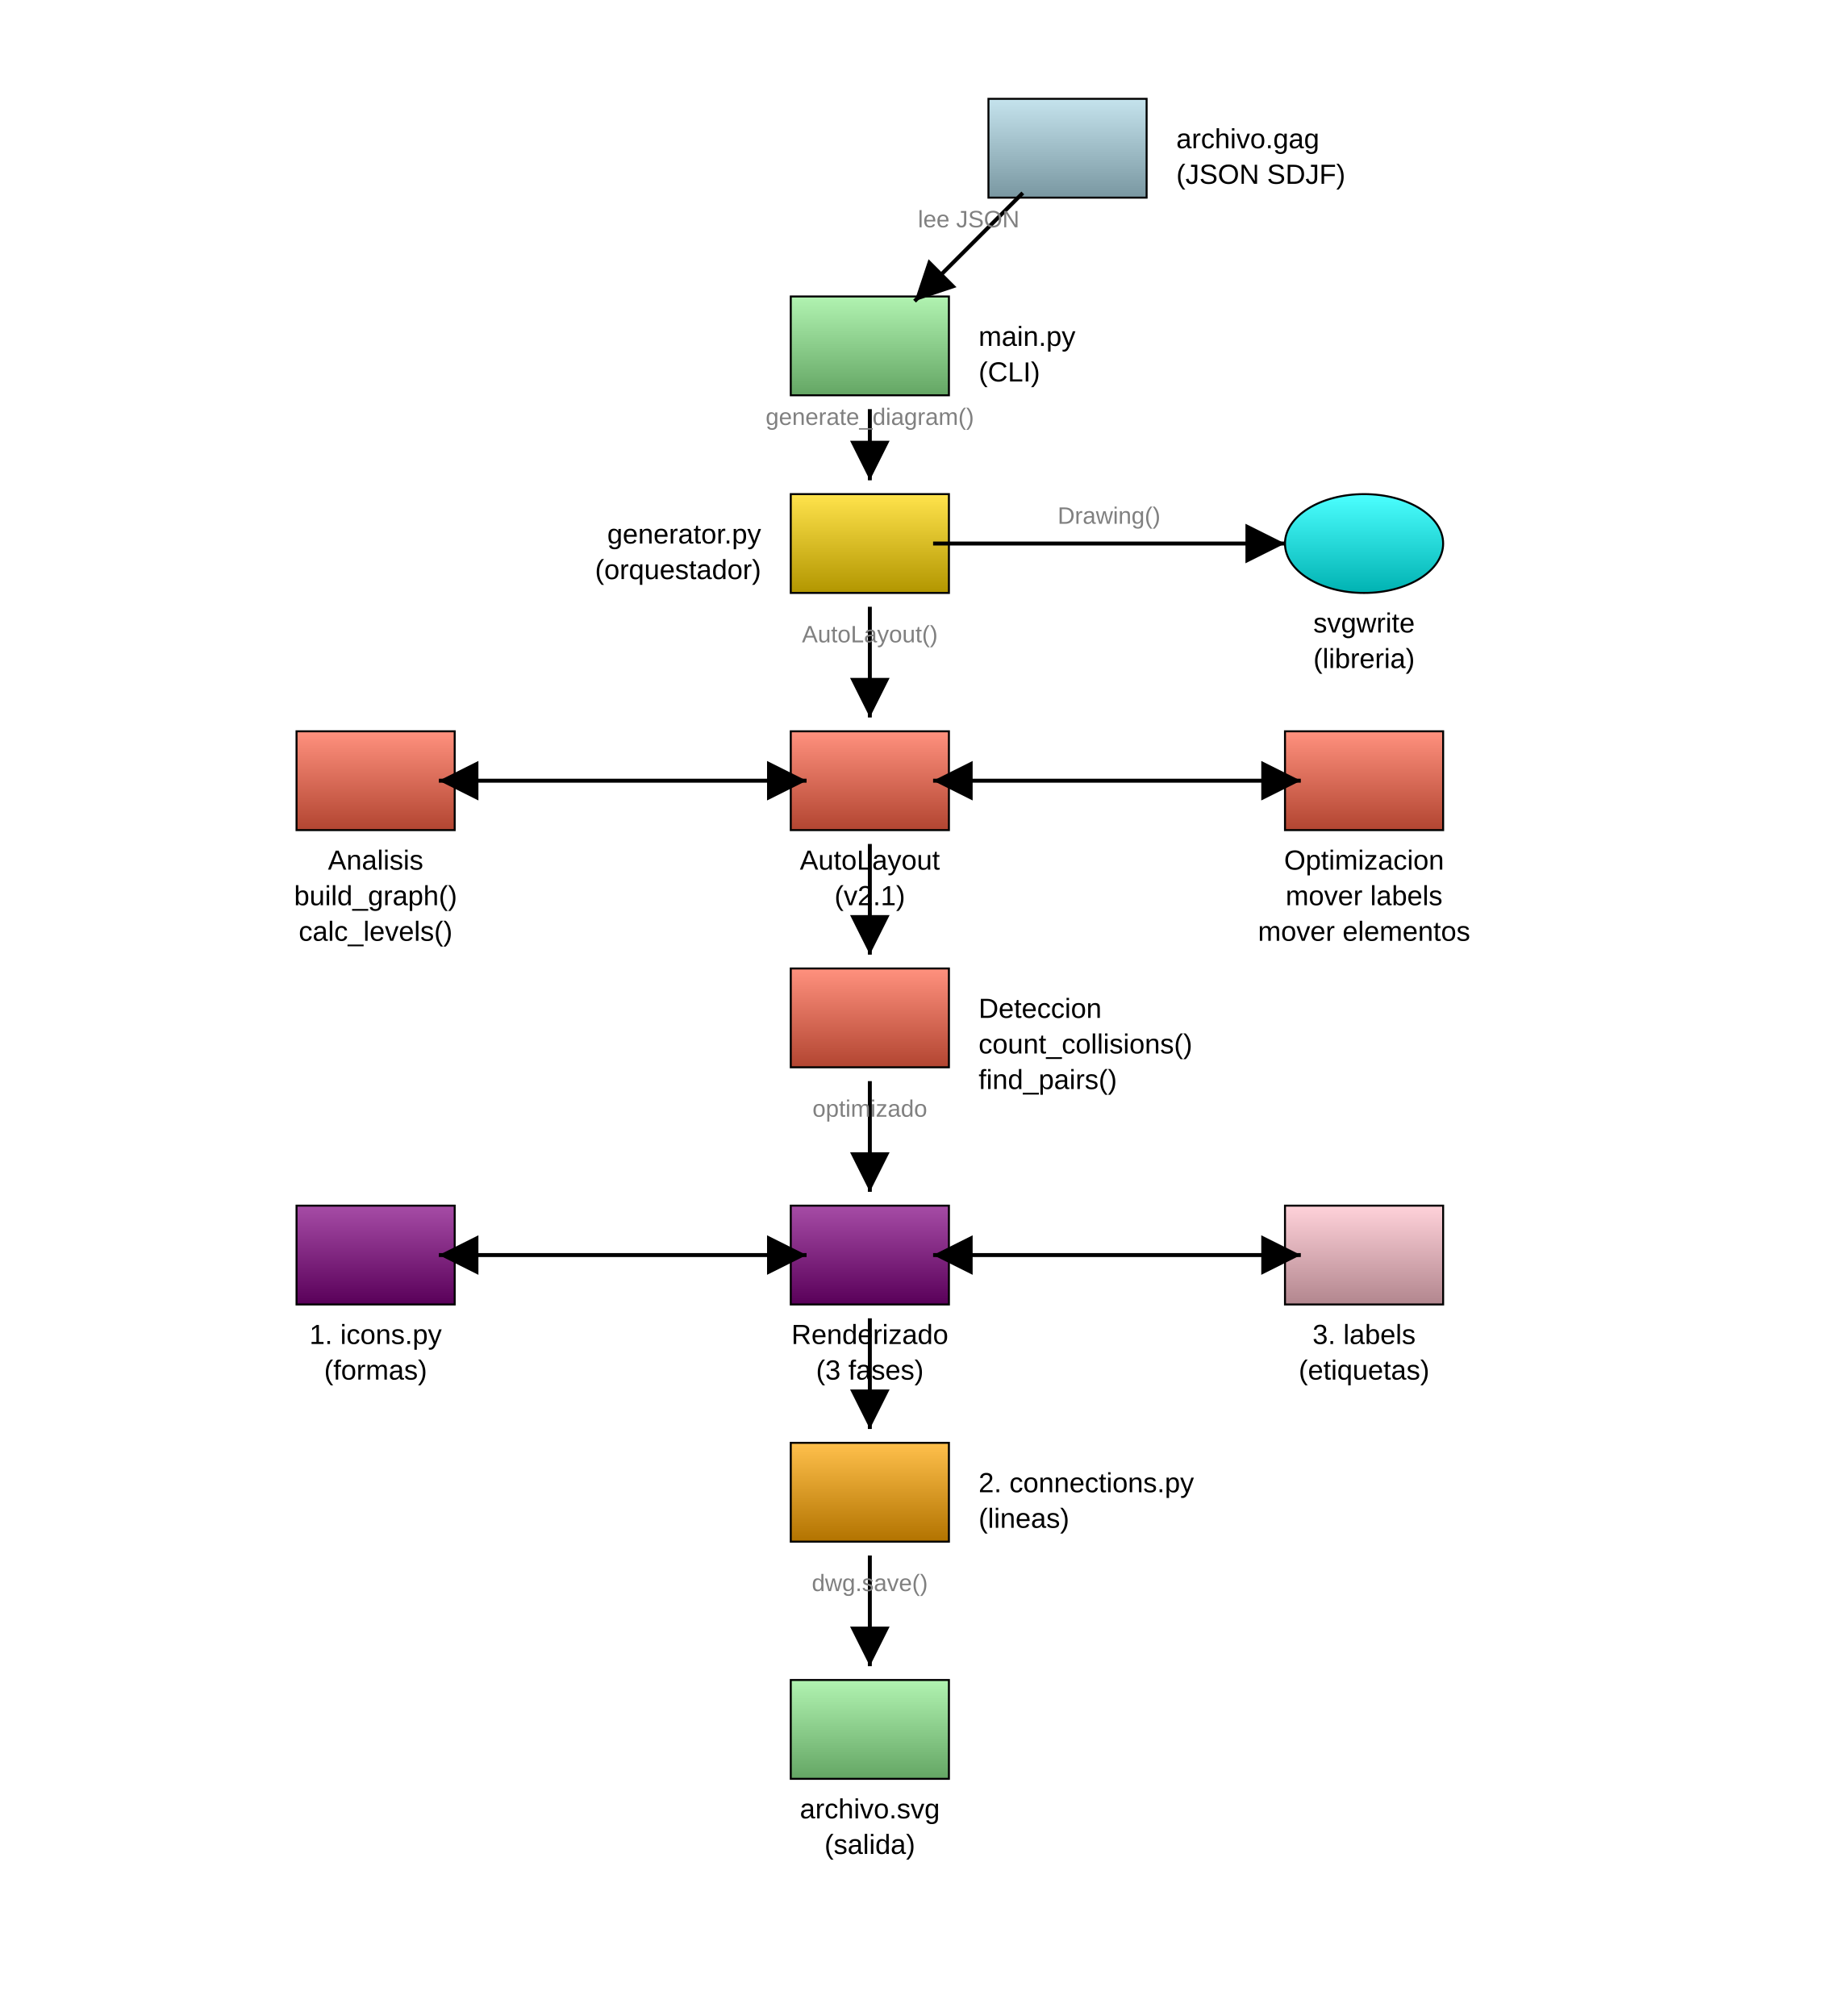
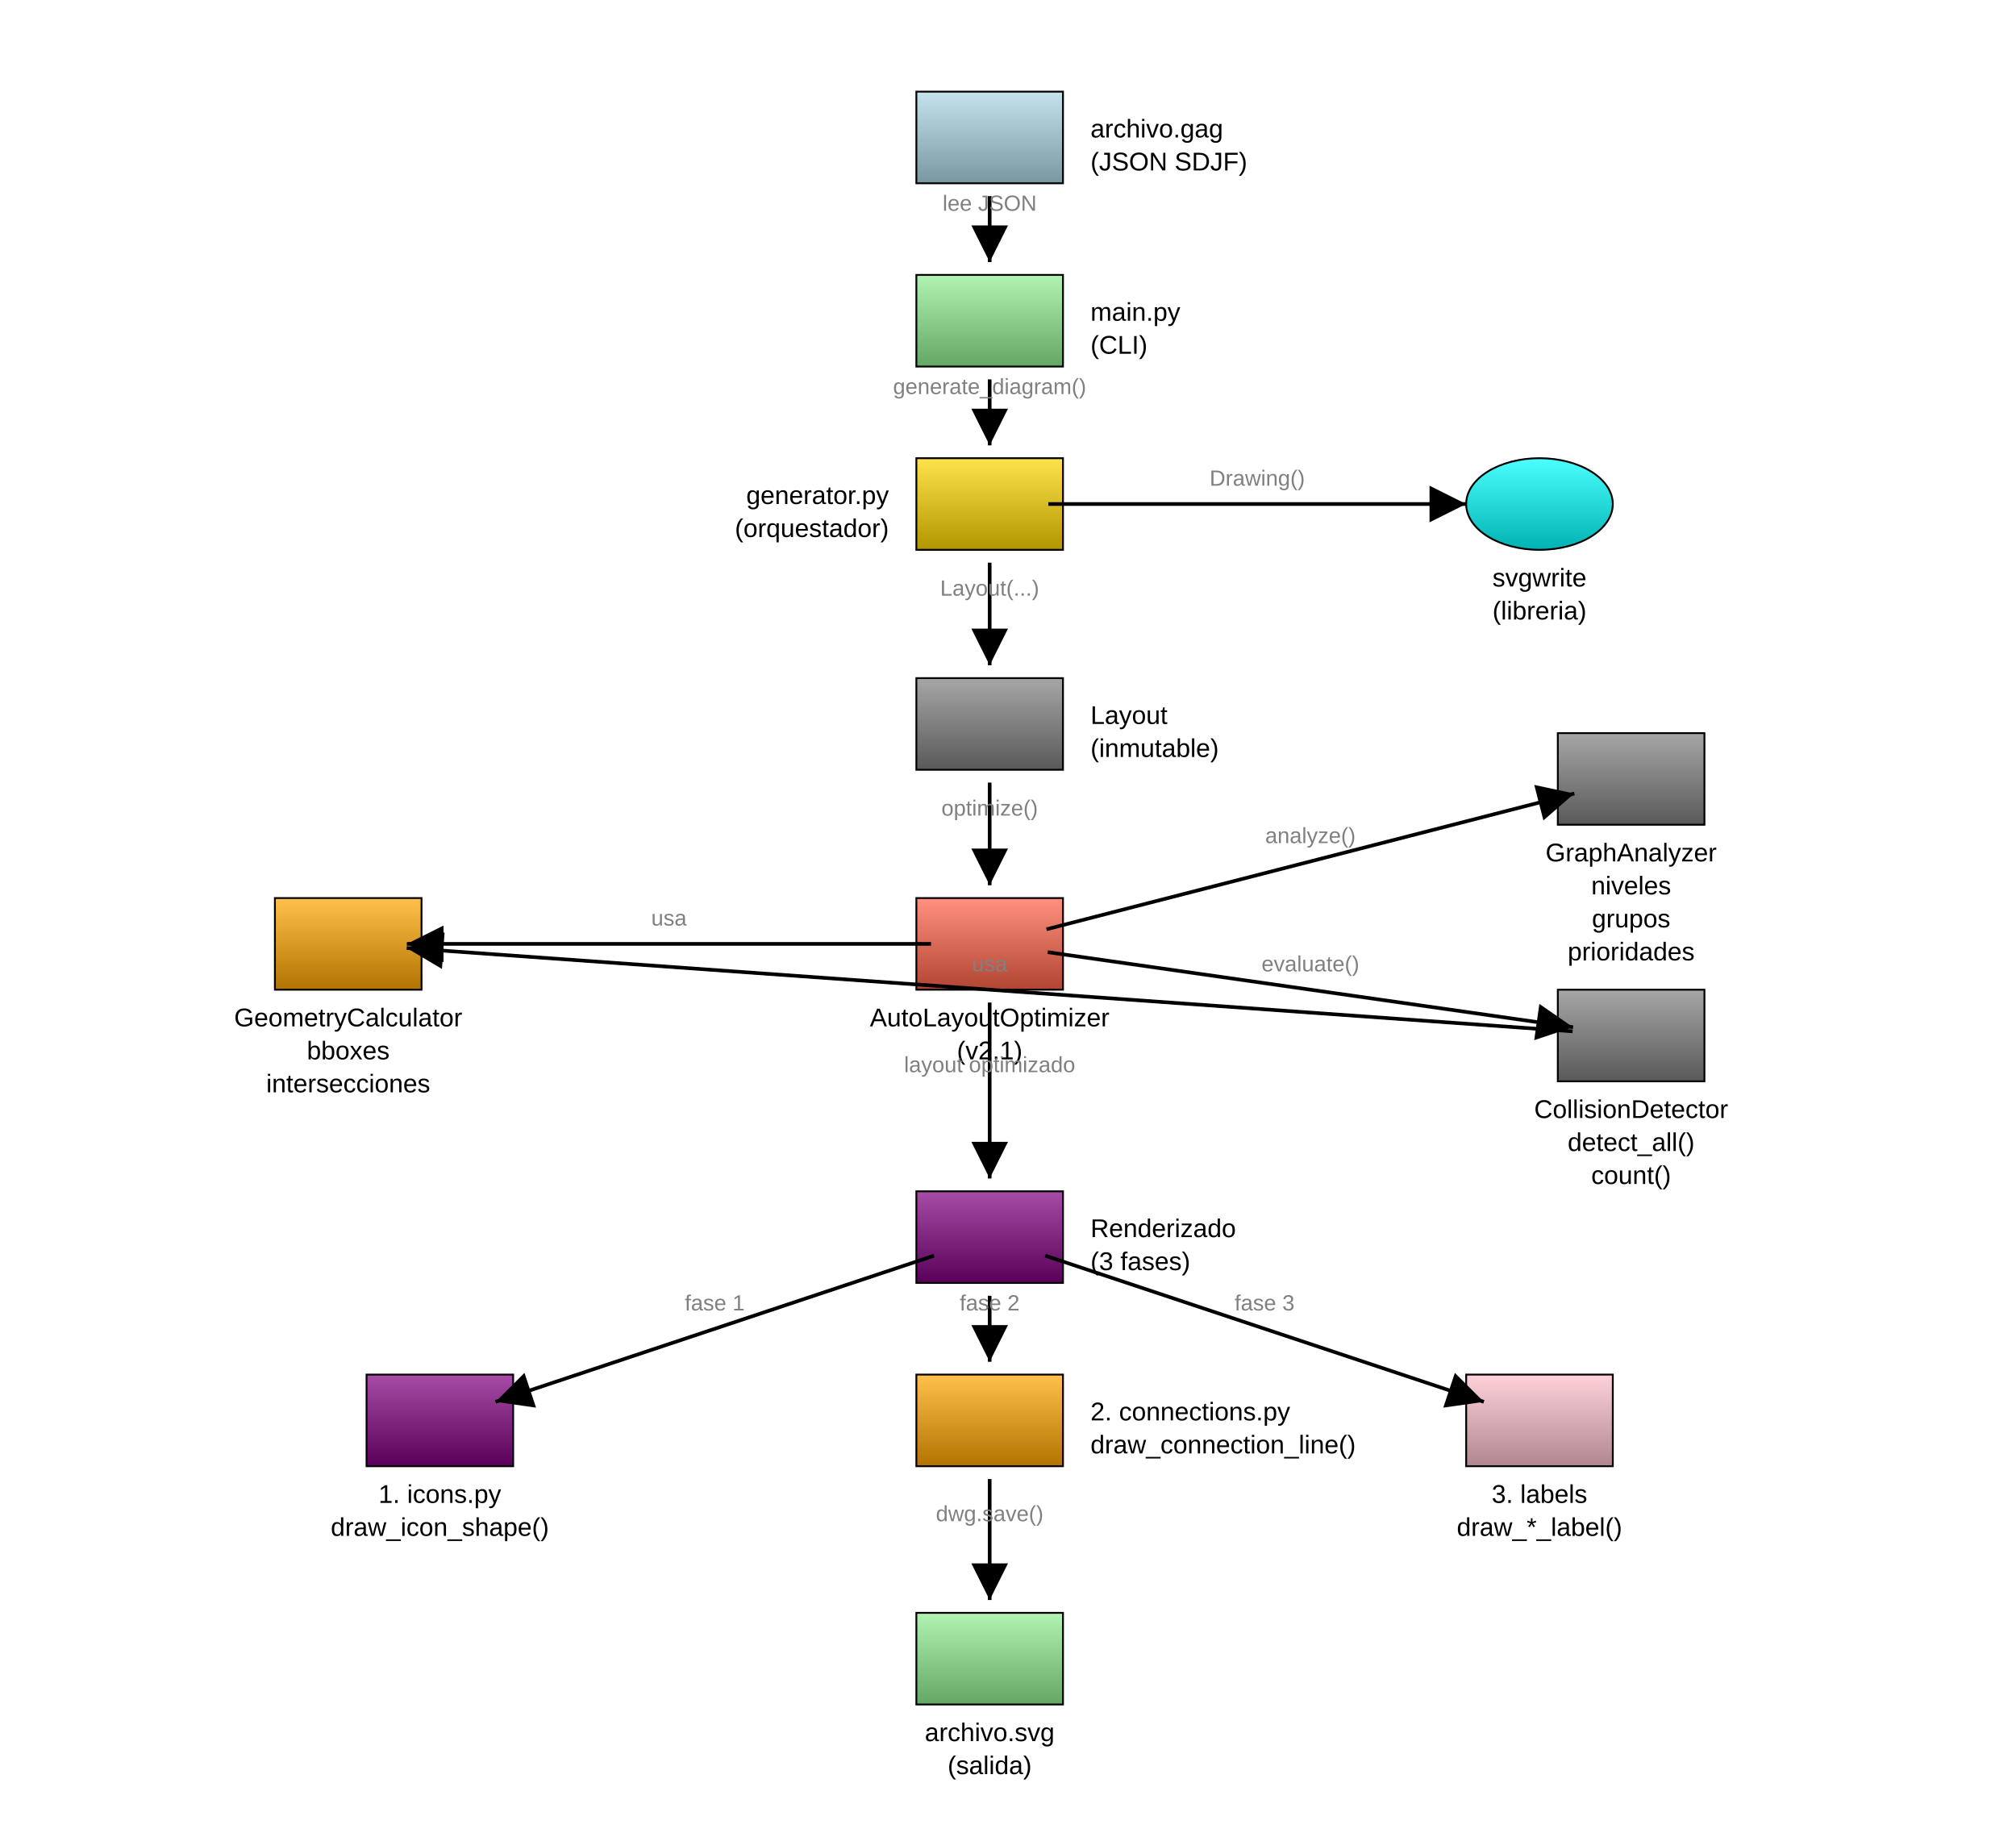
- <svg xmlns="http://www.w3.org/2000/svg" baseProfile="full" height="1020" version="1.1" viewBox="0,0,930,1020" width="930">
+ <svg xmlns="http://www.w3.org/2000/svg" baseProfile="full" height="1000" version="1.1" viewBox="0,0,1100,1000" width="1100">
  <defs>
    <marker id="arrow-end" markerHeight="10" markerWidth="10" orient="auto" refX="10" refY="5">
      <path d="M 0 0 L 10 5 L 0 10 z" fill="black" />
    </marker>
    <marker id="arrow-start" markerHeight="10" markerWidth="10" orient="auto" refX="0" refY="5">
      <path d="M 10 0 L 0 5 L 10 10 z" fill="black" />
    </marker>
    <linearGradient id="gradient-input" x1="0%" x2="0%" y1="0%" y2="100%">
      <stop offset="0%" stop-color="#c5e3ed" />
      <stop offset="100%" stop-color="#7997a1" />
    </linearGradient>
    <linearGradient id="gradient-main" x1="0%" x2="0%" y1="0%" y2="100%">
      <stop offset="0%" stop-color="#b1f3b1" />
      <stop offset="100%" stop-color="#64a664" />
    </linearGradient>
    <linearGradient id="gradient-generator" x1="0%" x2="0%" y1="0%" y2="100%">
      <stop offset="0%" stop-color="#ffe34c" />
      <stop offset="100%" stop-color="#b29600" />
    </linearGradient>
    <linearGradient id="gradient-svgwrite" x1="0%" x2="0%" y1="0%" y2="100%">
      <stop offset="0%" stop-color="#4cffff" />
      <stop offset="100%" stop-color="#00b2b2" />
    </linearGradient>
-     <linearGradient id="gradient-autolayout" x1="0%" x2="0%" y1="0%" y2="100%">
+     <linearGradient id="gradient-layout" x1="0%" x2="0%" y1="0%" y2="100%">
+       <stop offset="0%" stop-color="#a6a6a6" />
+       <stop offset="100%" stop-color="#595959" />
+     </linearGradient>
+     <linearGradient id="gradient-optimizer" x1="0%" x2="0%" y1="0%" y2="100%">
      <stop offset="0%" stop-color="#ff917e" />
      <stop offset="100%" stop-color="#b24531" />
    </linearGradient>
-     <linearGradient id="gradient-analysis" x1="0%" x2="0%" y1="0%" y2="100%">
-       <stop offset="0%" stop-color="#ff917e" />
-       <stop offset="100%" stop-color="#b24531" />
+     <linearGradient id="gradient-geometry" x1="0%" x2="0%" y1="0%" y2="100%">
+       <stop offset="0%" stop-color="#ffc04c" />
+       <stop offset="100%" stop-color="#b27300" />
    </linearGradient>
-     <linearGradient id="gradient-detection" x1="0%" x2="0%" y1="0%" y2="100%">
-       <stop offset="0%" stop-color="#ff917e" />
-       <stop offset="100%" stop-color="#b24531" />
+     <linearGradient id="gradient-graph" x1="0%" x2="0%" y1="0%" y2="100%">
+       <stop offset="0%" stop-color="#a6a6a6" />
+       <stop offset="100%" stop-color="#595959" />
    </linearGradient>
-     <linearGradient id="gradient-optimization" x1="0%" x2="0%" y1="0%" y2="100%">
-       <stop offset="0%" stop-color="#ff917e" />
-       <stop offset="100%" stop-color="#b24531" />
+     <linearGradient id="gradient-collision" x1="0%" x2="0%" y1="0%" y2="100%">
+       <stop offset="0%" stop-color="#a6a6a6" />
+       <stop offset="100%" stop-color="#595959" />
    </linearGradient>
    <linearGradient id="gradient-render" x1="0%" x2="0%" y1="0%" y2="100%">
      <stop offset="0%" stop-color="#a64ca6" />
      <stop offset="100%" stop-color="#590059" />
    </linearGradient>
    <linearGradient id="gradient-icons" x1="0%" x2="0%" y1="0%" y2="100%">
      <stop offset="0%" stop-color="#a64ca6" />
      <stop offset="100%" stop-color="#590059" />
    </linearGradient>
    <linearGradient id="gradient-connections" x1="0%" x2="0%" y1="0%" y2="100%">
      <stop offset="0%" stop-color="#ffc04c" />
      <stop offset="100%" stop-color="#b27300" />
    </linearGradient>
    <linearGradient id="gradient-labels" x1="0%" x2="0%" y1="0%" y2="100%">
      <stop offset="0%" stop-color="#ffd2da" />
      <stop offset="100%" stop-color="#b2868e" />
    </linearGradient>
    <linearGradient id="gradient-output" x1="0%" x2="0%" y1="0%" y2="100%">
      <stop offset="0%" stop-color="#b1f3b1" />
      <stop offset="100%" stop-color="#64a664" />
    </linearGradient>
  </defs>
  <rect fill="url(#gradient-input)" height="50" stroke="black" width="80" x="500" y="50" />
-   <rect fill="url(#gradient-main)" height="50" stroke="black" width="80" x="400" y="150" />
-   <rect fill="url(#gradient-generator)" height="50" stroke="black" width="80" x="400" y="250" />
-   <ellipse cx="690.0" cy="275.0" fill="url(#gradient-svgwrite)" rx="40.0" ry="25.0" stroke="black" />
-   <rect fill="url(#gradient-autolayout)" height="50" stroke="black" width="80" x="400" y="370" />
-   <rect fill="url(#gradient-analysis)" height="50" stroke="black" width="80" x="150" y="370" />
-   <rect fill="url(#gradient-detection)" height="50" stroke="black" width="80" x="400" y="490" />
-   <rect fill="url(#gradient-optimization)" height="50" stroke="black" width="80" x="650" y="370" />
-   <rect fill="url(#gradient-render)" height="50" stroke="black" width="80" x="400" y="610" />
-   <rect fill="url(#gradient-icons)" height="50" stroke="black" width="80" x="150" y="610" />
-   <rect fill="url(#gradient-connections)" height="50" stroke="black" width="80" x="400" y="730" />
-   <rect fill="url(#gradient-labels)" height="50" stroke="black" width="80" x="650" y="610" />
-   <rect fill="url(#gradient-output)" height="50" stroke="black" width="80" x="400" y="850" />
-   <line marker-end="url(#arrow-end)" stroke="black" stroke-width="2" x1="517.373" x2="462.627" y1="97.627" y2="152.373" />
-   <line marker-end="url(#arrow-end)" stroke="black" stroke-width="2" x1="440.0" x2="440.0" y1="207.0" y2="243.0" />
-   <line marker-end="url(#arrow-end)" stroke="black" stroke-width="2" x1="472.0" x2="650.0" y1="275.0" y2="275.0" />
-   <line marker-end="url(#arrow-end)" stroke="black" stroke-width="2" x1="440.0" x2="440.0" y1="307.0" y2="363.0" />
-   <line marker-end="url(#arrow-end)" marker-start="url(#arrow-start)" stroke="black" stroke-width="2" x1="408.0" x2="222.0" y1="395.0" y2="395.0" />
-   <line marker-end="url(#arrow-end)" stroke="black" stroke-width="2" x1="440.0" x2="440.0" y1="427.0" y2="483.0" />
-   <line marker-end="url(#arrow-end)" marker-start="url(#arrow-start)" stroke="black" stroke-width="2" x1="472.0" x2="658.0" y1="395.0" y2="395.0" />
-   <line marker-end="url(#arrow-end)" stroke="black" stroke-width="2" x1="440.0" x2="440.0" y1="547.0" y2="603.0" />
-   <line marker-end="url(#arrow-end)" marker-start="url(#arrow-start)" stroke="black" stroke-width="2" x1="408.0" x2="222.0" y1="635.0" y2="635.0" />
-   <line marker-end="url(#arrow-end)" stroke="black" stroke-width="2" x1="440.0" x2="440.0" y1="667.0" y2="723.0" />
-   <line marker-end="url(#arrow-end)" marker-start="url(#arrow-start)" stroke="black" stroke-width="2" x1="472.0" x2="658.0" y1="635.0" y2="635.0" />
-   <line marker-end="url(#arrow-end)" stroke="black" stroke-width="2" x1="440.0" x2="440.0" y1="787.0" y2="843.0" />
+   <rect fill="url(#gradient-main)" height="50" stroke="black" width="80" x="500" y="150" />
+   <rect fill="url(#gradient-generator)" height="50" stroke="black" width="80" x="500" y="250" />
+   <ellipse cx="840.0" cy="275.0" fill="url(#gradient-svgwrite)" rx="40.0" ry="25.0" stroke="black" />
+   <rect fill="url(#gradient-layout)" height="50" stroke="black" width="80" x="500" y="370" />
+   <rect fill="url(#gradient-optimizer)" height="50" stroke="black" width="80" x="500" y="490" />
+   <rect fill="url(#gradient-geometry)" height="50" stroke="black" width="80" x="150" y="490" />
+   <rect fill="url(#gradient-graph)" height="50" stroke="black" width="80" x="850" y="400" />
+   <rect fill="url(#gradient-collision)" height="50" stroke="black" width="80" x="850" y="540" />
+   <rect fill="url(#gradient-render)" height="50" stroke="black" width="80" x="500" y="650" />
+   <rect fill="url(#gradient-icons)" height="50" stroke="black" width="80" x="200" y="750" />
+   <rect fill="url(#gradient-connections)" height="50" stroke="black" width="80" x="500" y="750" />
+   <rect fill="url(#gradient-labels)" height="50" stroke="black" width="80" x="800" y="750" />
+   <rect fill="url(#gradient-output)" height="50" stroke="black" width="80" x="500" y="880" />
+   <line marker-end="url(#arrow-end)" stroke="black" stroke-width="2" x1="540.0" x2="540.0" y1="107.0" y2="143.0" />
+   <line marker-end="url(#arrow-end)" stroke="black" stroke-width="2" x1="540.0" x2="540.0" y1="207.0" y2="243.0" />
+   <line marker-end="url(#arrow-end)" stroke="black" stroke-width="2" x1="572.0" x2="800.0" y1="275.0" y2="275.0" />
+   <line marker-end="url(#arrow-end)" stroke="black" stroke-width="2" x1="540.0" x2="540.0" y1="307.0" y2="363.0" />
+   <line marker-end="url(#arrow-end)" stroke="black" stroke-width="2" x1="540.0" x2="540.0" y1="427.0" y2="483.0" />
+   <line marker-end="url(#arrow-end)" stroke="black" stroke-width="2" x1="508.0" x2="222.0" y1="515.0" y2="515.0" />
+   <line marker-end="url(#arrow-end)" stroke="black" stroke-width="2" x1="570.992" x2="859.008" y1="507.031" y2="432.969" />
+   <line marker-end="url(#arrow-end)" stroke="black" stroke-width="2" x1="571.678" x2="858.322" y1="519.525" y2="560.475" />
+   <line marker-end="url(#arrow-end)" stroke="black" stroke-width="2" x1="858.081" x2="221.919" y1="562.72" y2="517.28" />
+   <line marker-end="url(#arrow-end)" stroke="black" stroke-width="2" x1="540.0" x2="540.0" y1="547.0" y2="643.0" />
+   <line marker-end="url(#arrow-end)" stroke="black" stroke-width="2" x1="509.642" x2="270.358" y1="685.119" y2="764.881" />
+   <line marker-end="url(#arrow-end)" stroke="black" stroke-width="2" x1="540.0" x2="540.0" y1="707.0" y2="743.0" />
+   <line marker-end="url(#arrow-end)" stroke="black" stroke-width="2" x1="570.358" x2="809.642" y1="685.119" y2="764.881" />
+   <line marker-end="url(#arrow-end)" stroke="black" stroke-width="2" x1="540.0" x2="540.0" y1="807.0" y2="873.0" />
  <text fill="black" font-family="Arial, sans-serif" font-size="14px" text-anchor="start" x="595" y="75">archivo.gag</text>
  <text fill="black" font-family="Arial, sans-serif" font-size="14px" text-anchor="start" x="595" y="93">(JSON SDJF)</text>
-   <text fill="black" font-family="Arial, sans-serif" font-size="14px" text-anchor="start" x="495" y="175">main.py</text>
-   <text fill="black" font-family="Arial, sans-serif" font-size="14px" text-anchor="start" x="495" y="193">(CLI)</text>
-   <text fill="black" font-family="Arial, sans-serif" font-size="14px" text-anchor="end" x="385" y="275">generator.py</text>
-   <text fill="black" font-family="Arial, sans-serif" font-size="14px" text-anchor="end" x="385" y="293">(orquestador)</text>
-   <text fill="black" font-family="Arial, sans-serif" font-size="14px" text-anchor="middle" x="690" y="320">svgwrite</text>
-   <text fill="black" font-family="Arial, sans-serif" font-size="14px" text-anchor="middle" x="690" y="338">(libreria)</text>
-   <text fill="black" font-family="Arial, sans-serif" font-size="14px" text-anchor="middle" x="440" y="440">AutoLayout</text>
-   <text fill="black" font-family="Arial, sans-serif" font-size="14px" text-anchor="middle" x="440" y="458">(v2.1)</text>
-   <text fill="black" font-family="Arial, sans-serif" font-size="14px" text-anchor="middle" x="190" y="440">Analisis</text>
-   <text fill="black" font-family="Arial, sans-serif" font-size="14px" text-anchor="middle" x="190" y="458">build_graph()</text>
-   <text fill="black" font-family="Arial, sans-serif" font-size="14px" text-anchor="middle" x="190" y="476">calc_levels()</text>
-   <text fill="black" font-family="Arial, sans-serif" font-size="14px" text-anchor="start" x="495" y="515">Deteccion</text>
-   <text fill="black" font-family="Arial, sans-serif" font-size="14px" text-anchor="start" x="495" y="533">count_collisions()</text>
-   <text fill="black" font-family="Arial, sans-serif" font-size="14px" text-anchor="start" x="495" y="551">find_pairs()</text>
-   <text fill="black" font-family="Arial, sans-serif" font-size="14px" text-anchor="middle" x="690" y="440">Optimizacion</text>
-   <text fill="black" font-family="Arial, sans-serif" font-size="14px" text-anchor="middle" x="690" y="458">mover labels</text>
-   <text fill="black" font-family="Arial, sans-serif" font-size="14px" text-anchor="middle" x="690" y="476">mover elementos</text>
-   <text fill="black" font-family="Arial, sans-serif" font-size="14px" text-anchor="middle" x="440" y="680">Renderizado</text>
-   <text fill="black" font-family="Arial, sans-serif" font-size="14px" text-anchor="middle" x="440" y="698">(3 fases)</text>
-   <text fill="black" font-family="Arial, sans-serif" font-size="14px" text-anchor="middle" x="190" y="680">1. icons.py</text>
-   <text fill="black" font-family="Arial, sans-serif" font-size="14px" text-anchor="middle" x="190" y="698">(formas)</text>
-   <text fill="black" font-family="Arial, sans-serif" font-size="14px" text-anchor="start" x="495" y="755">2. connections.py</text>
-   <text fill="black" font-family="Arial, sans-serif" font-size="14px" text-anchor="start" x="495" y="773">(lineas)</text>
-   <text fill="black" font-family="Arial, sans-serif" font-size="14px" text-anchor="middle" x="690" y="680">3. labels</text>
-   <text fill="black" font-family="Arial, sans-serif" font-size="14px" text-anchor="middle" x="690" y="698">(etiquetas)</text>
-   <text fill="black" font-family="Arial, sans-serif" font-size="14px" text-anchor="middle" x="440" y="920">archivo.svg</text>
-   <text fill="black" font-family="Arial, sans-serif" font-size="14px" text-anchor="middle" x="440" y="938">(salida)</text>
-   <text fill="gray" font-family="Arial, sans-serif" font-size="12px" text-anchor="middle" x="490.0" y="115.0">lee JSON</text>
-   <text fill="gray" font-family="Arial, sans-serif" font-size="12px" text-anchor="middle" x="440.0" y="215.0">generate_diagram()</text>
-   <text fill="gray" font-family="Arial, sans-serif" font-size="12px" text-anchor="middle" x="561.0" y="265.0">Drawing()</text>
-   <text fill="gray" font-family="Arial, sans-serif" font-size="12px" text-anchor="middle" x="440.0" y="325.0">AutoLayout()</text>
-   <text fill="gray" font-family="Arial, sans-serif" font-size="12px" text-anchor="middle" x="440.0" y="565.0">optimizado</text>
-   <text fill="gray" font-family="Arial, sans-serif" font-size="12px" text-anchor="middle" x="440.0" y="805.0">dwg.save()</text>
+   <text fill="black" font-family="Arial, sans-serif" font-size="14px" text-anchor="start" x="595" y="175">main.py</text>
+   <text fill="black" font-family="Arial, sans-serif" font-size="14px" text-anchor="start" x="595" y="193">(CLI)</text>
+   <text fill="black" font-family="Arial, sans-serif" font-size="14px" text-anchor="end" x="485" y="275">generator.py</text>
+   <text fill="black" font-family="Arial, sans-serif" font-size="14px" text-anchor="end" x="485" y="293">(orquestador)</text>
+   <text fill="black" font-family="Arial, sans-serif" font-size="14px" text-anchor="middle" x="840" y="320">svgwrite</text>
+   <text fill="black" font-family="Arial, sans-serif" font-size="14px" text-anchor="middle" x="840" y="338">(libreria)</text>
+   <text fill="black" font-family="Arial, sans-serif" font-size="14px" text-anchor="start" x="595" y="395">Layout</text>
+   <text fill="black" font-family="Arial, sans-serif" font-size="14px" text-anchor="start" x="595" y="413">(inmutable)</text>
+   <text fill="black" font-family="Arial, sans-serif" font-size="14px" text-anchor="middle" x="540" y="560">AutoLayoutOptimizer</text>
+   <text fill="black" font-family="Arial, sans-serif" font-size="14px" text-anchor="middle" x="540" y="578">(v2.1)</text>
+   <text fill="black" font-family="Arial, sans-serif" font-size="14px" text-anchor="middle" x="190" y="560">GeometryCalculator</text>
+   <text fill="black" font-family="Arial, sans-serif" font-size="14px" text-anchor="middle" x="190" y="578">bboxes</text>
+   <text fill="black" font-family="Arial, sans-serif" font-size="14px" text-anchor="middle" x="190" y="596">intersecciones</text>
+   <text fill="black" font-family="Arial, sans-serif" font-size="14px" text-anchor="middle" x="890" y="470">GraphAnalyzer</text>
+   <text fill="black" font-family="Arial, sans-serif" font-size="14px" text-anchor="middle" x="890" y="488">niveles</text>
+   <text fill="black" font-family="Arial, sans-serif" font-size="14px" text-anchor="middle" x="890" y="506">grupos</text>
+   <text fill="black" font-family="Arial, sans-serif" font-size="14px" text-anchor="middle" x="890" y="524">prioridades</text>
+   <text fill="black" font-family="Arial, sans-serif" font-size="14px" text-anchor="middle" x="890" y="610">CollisionDetector</text>
+   <text fill="black" font-family="Arial, sans-serif" font-size="14px" text-anchor="middle" x="890" y="628">detect_all()</text>
+   <text fill="black" font-family="Arial, sans-serif" font-size="14px" text-anchor="middle" x="890" y="646">count()</text>
+   <text fill="black" font-family="Arial, sans-serif" font-size="14px" text-anchor="start" x="595" y="675">Renderizado</text>
+   <text fill="black" font-family="Arial, sans-serif" font-size="14px" text-anchor="start" x="595" y="693">(3 fases)</text>
+   <text fill="black" font-family="Arial, sans-serif" font-size="14px" text-anchor="middle" x="240" y="820">1. icons.py</text>
+   <text fill="black" font-family="Arial, sans-serif" font-size="14px" text-anchor="middle" x="240" y="838">draw_icon_shape()</text>
+   <text fill="black" font-family="Arial, sans-serif" font-size="14px" text-anchor="start" x="595" y="775">2. connections.py</text>
+   <text fill="black" font-family="Arial, sans-serif" font-size="14px" text-anchor="start" x="595" y="793">draw_connection_line()</text>
+   <text fill="black" font-family="Arial, sans-serif" font-size="14px" text-anchor="middle" x="840" y="820">3. labels</text>
+   <text fill="black" font-family="Arial, sans-serif" font-size="14px" text-anchor="middle" x="840" y="838">draw_*_label()</text>
+   <text fill="black" font-family="Arial, sans-serif" font-size="14px" text-anchor="middle" x="540" y="950">archivo.svg</text>
+   <text fill="black" font-family="Arial, sans-serif" font-size="14px" text-anchor="middle" x="540" y="968">(salida)</text>
+   <text fill="gray" font-family="Arial, sans-serif" font-size="12px" text-anchor="middle" x="540.0" y="115.0">lee JSON</text>
+   <text fill="gray" font-family="Arial, sans-serif" font-size="12px" text-anchor="middle" x="540.0" y="215.0">generate_diagram()</text>
+   <text fill="gray" font-family="Arial, sans-serif" font-size="12px" text-anchor="middle" x="686.0" y="265.0">Drawing()</text>
+   <text fill="gray" font-family="Arial, sans-serif" font-size="12px" text-anchor="middle" x="540.0" y="325.0">Layout(...)</text>
+   <text fill="gray" font-family="Arial, sans-serif" font-size="12px" text-anchor="middle" x="540.0" y="445.0">optimize()</text>
+   <text fill="gray" font-family="Arial, sans-serif" font-size="12px" text-anchor="middle" x="365.0" y="505.0">usa</text>
+   <text fill="gray" font-family="Arial, sans-serif" font-size="12px" text-anchor="middle" x="715.0" y="460.0">analyze()</text>
+   <text fill="gray" font-family="Arial, sans-serif" font-size="12px" text-anchor="middle" x="715.0" y="530.0">evaluate()</text>
+   <text fill="gray" font-family="Arial, sans-serif" font-size="12px" text-anchor="middle" x="540.0" y="530.0">usa</text>
+   <text fill="gray" font-family="Arial, sans-serif" font-size="12px" text-anchor="middle" x="540.0" y="585.0">layout optimizado</text>
+   <text fill="gray" font-family="Arial, sans-serif" font-size="12px" text-anchor="middle" x="390.0" y="715.0">fase 1</text>
+   <text fill="gray" font-family="Arial, sans-serif" font-size="12px" text-anchor="middle" x="540.0" y="715.0">fase 2</text>
+   <text fill="gray" font-family="Arial, sans-serif" font-size="12px" text-anchor="middle" x="690.0" y="715.0">fase 3</text>
+   <text fill="gray" font-family="Arial, sans-serif" font-size="12px" text-anchor="middle" x="540.0" y="830.0">dwg.save()</text>
</svg>
